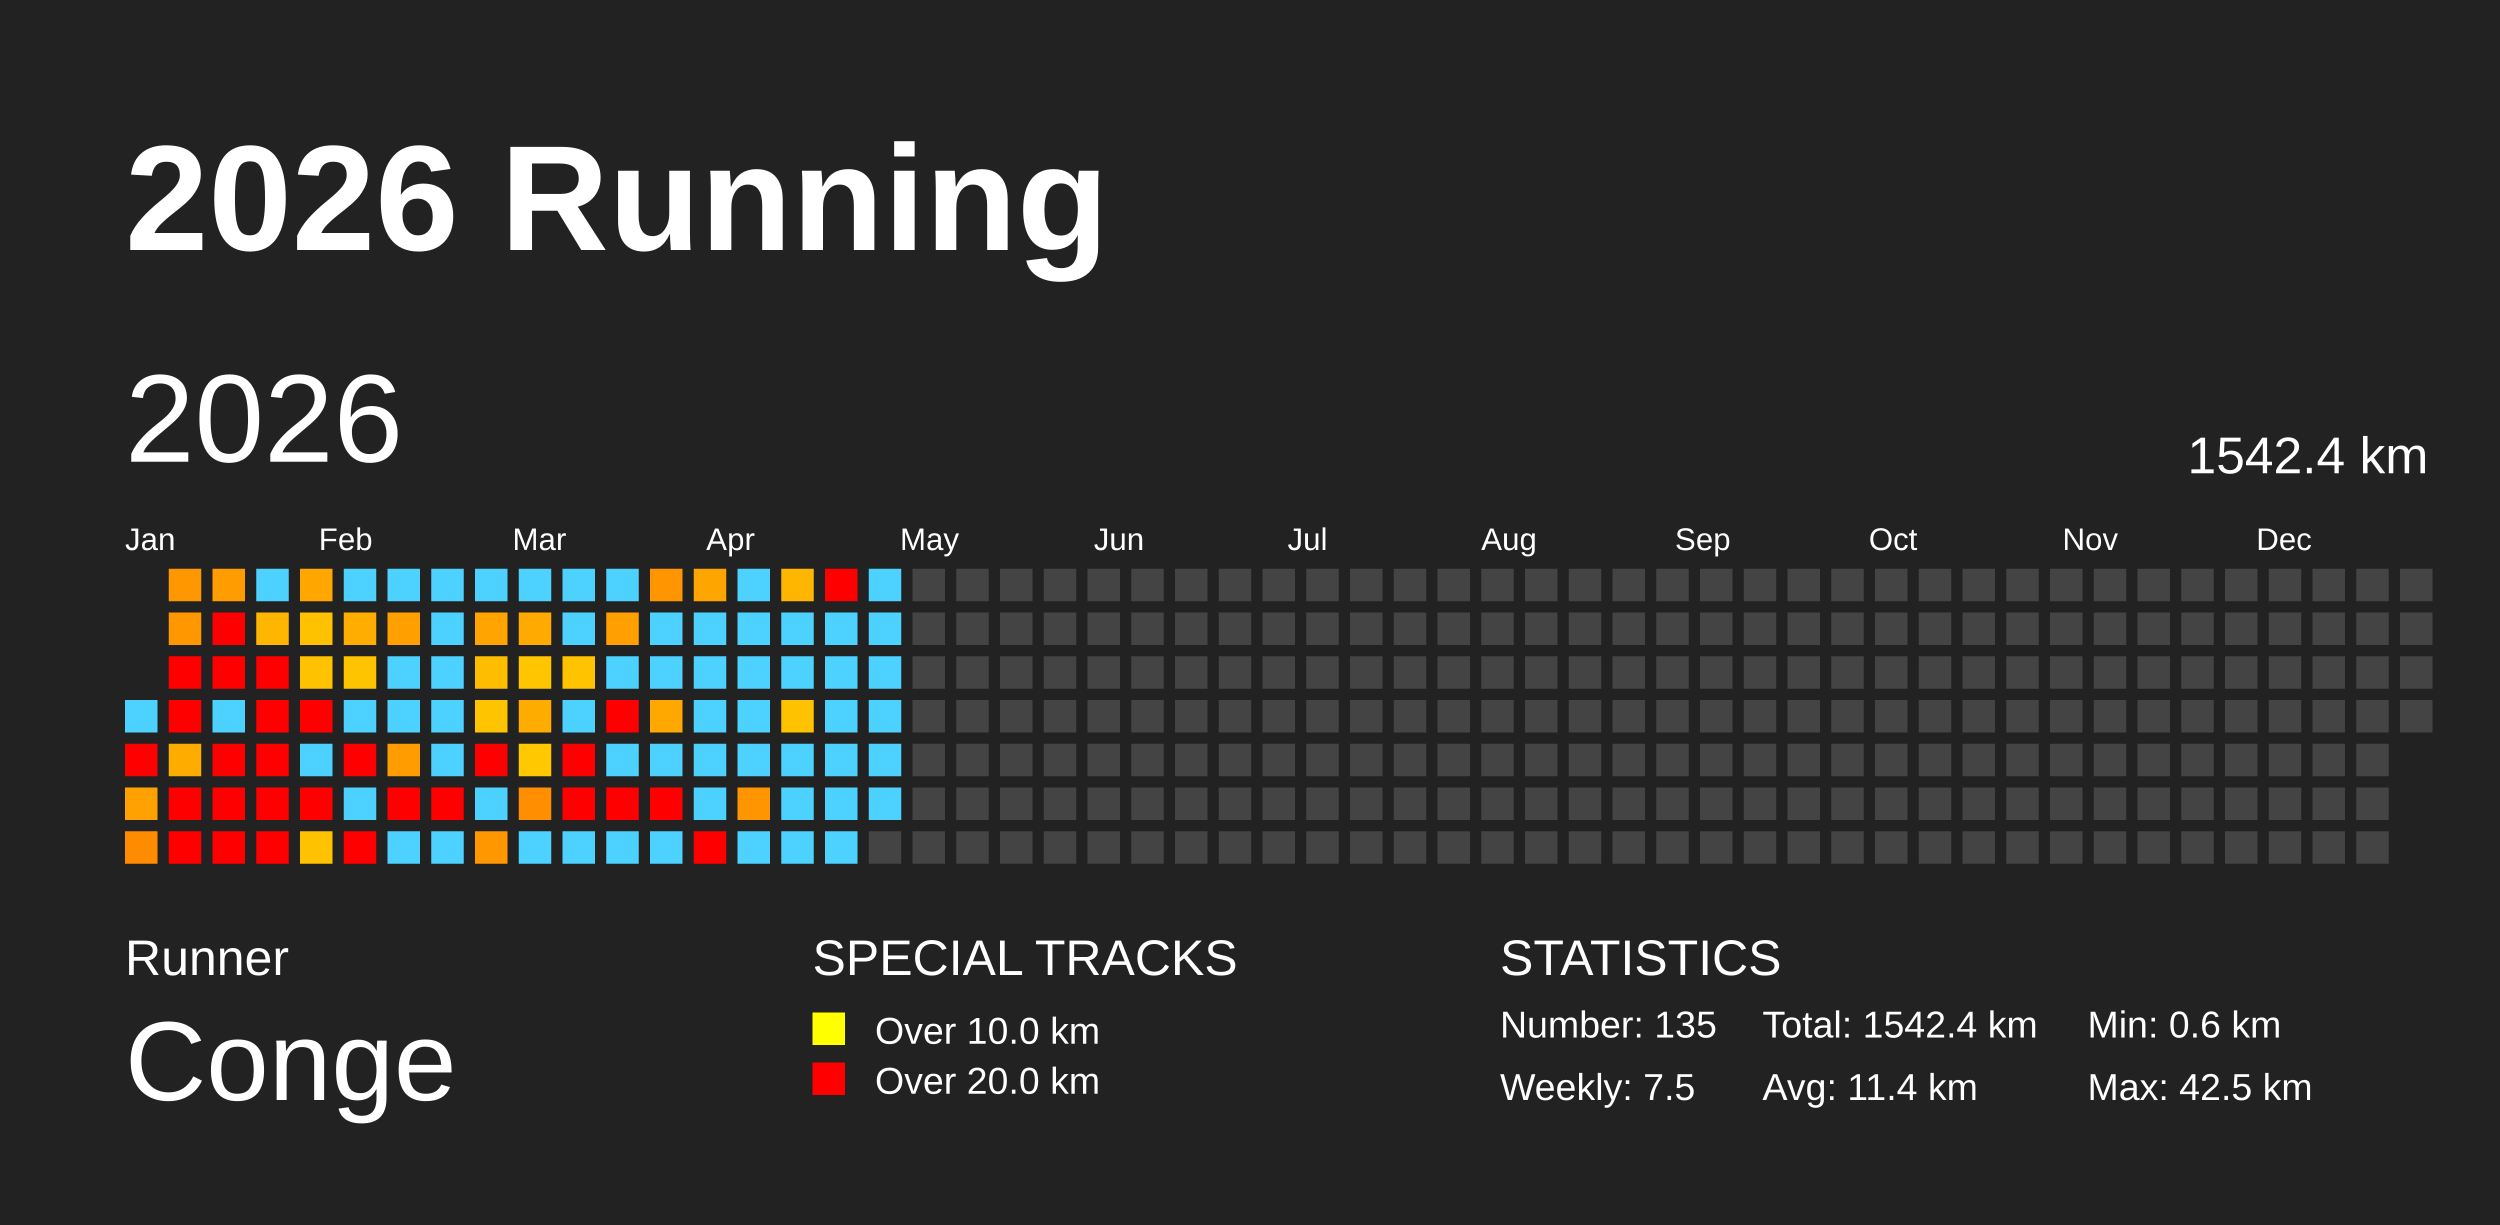
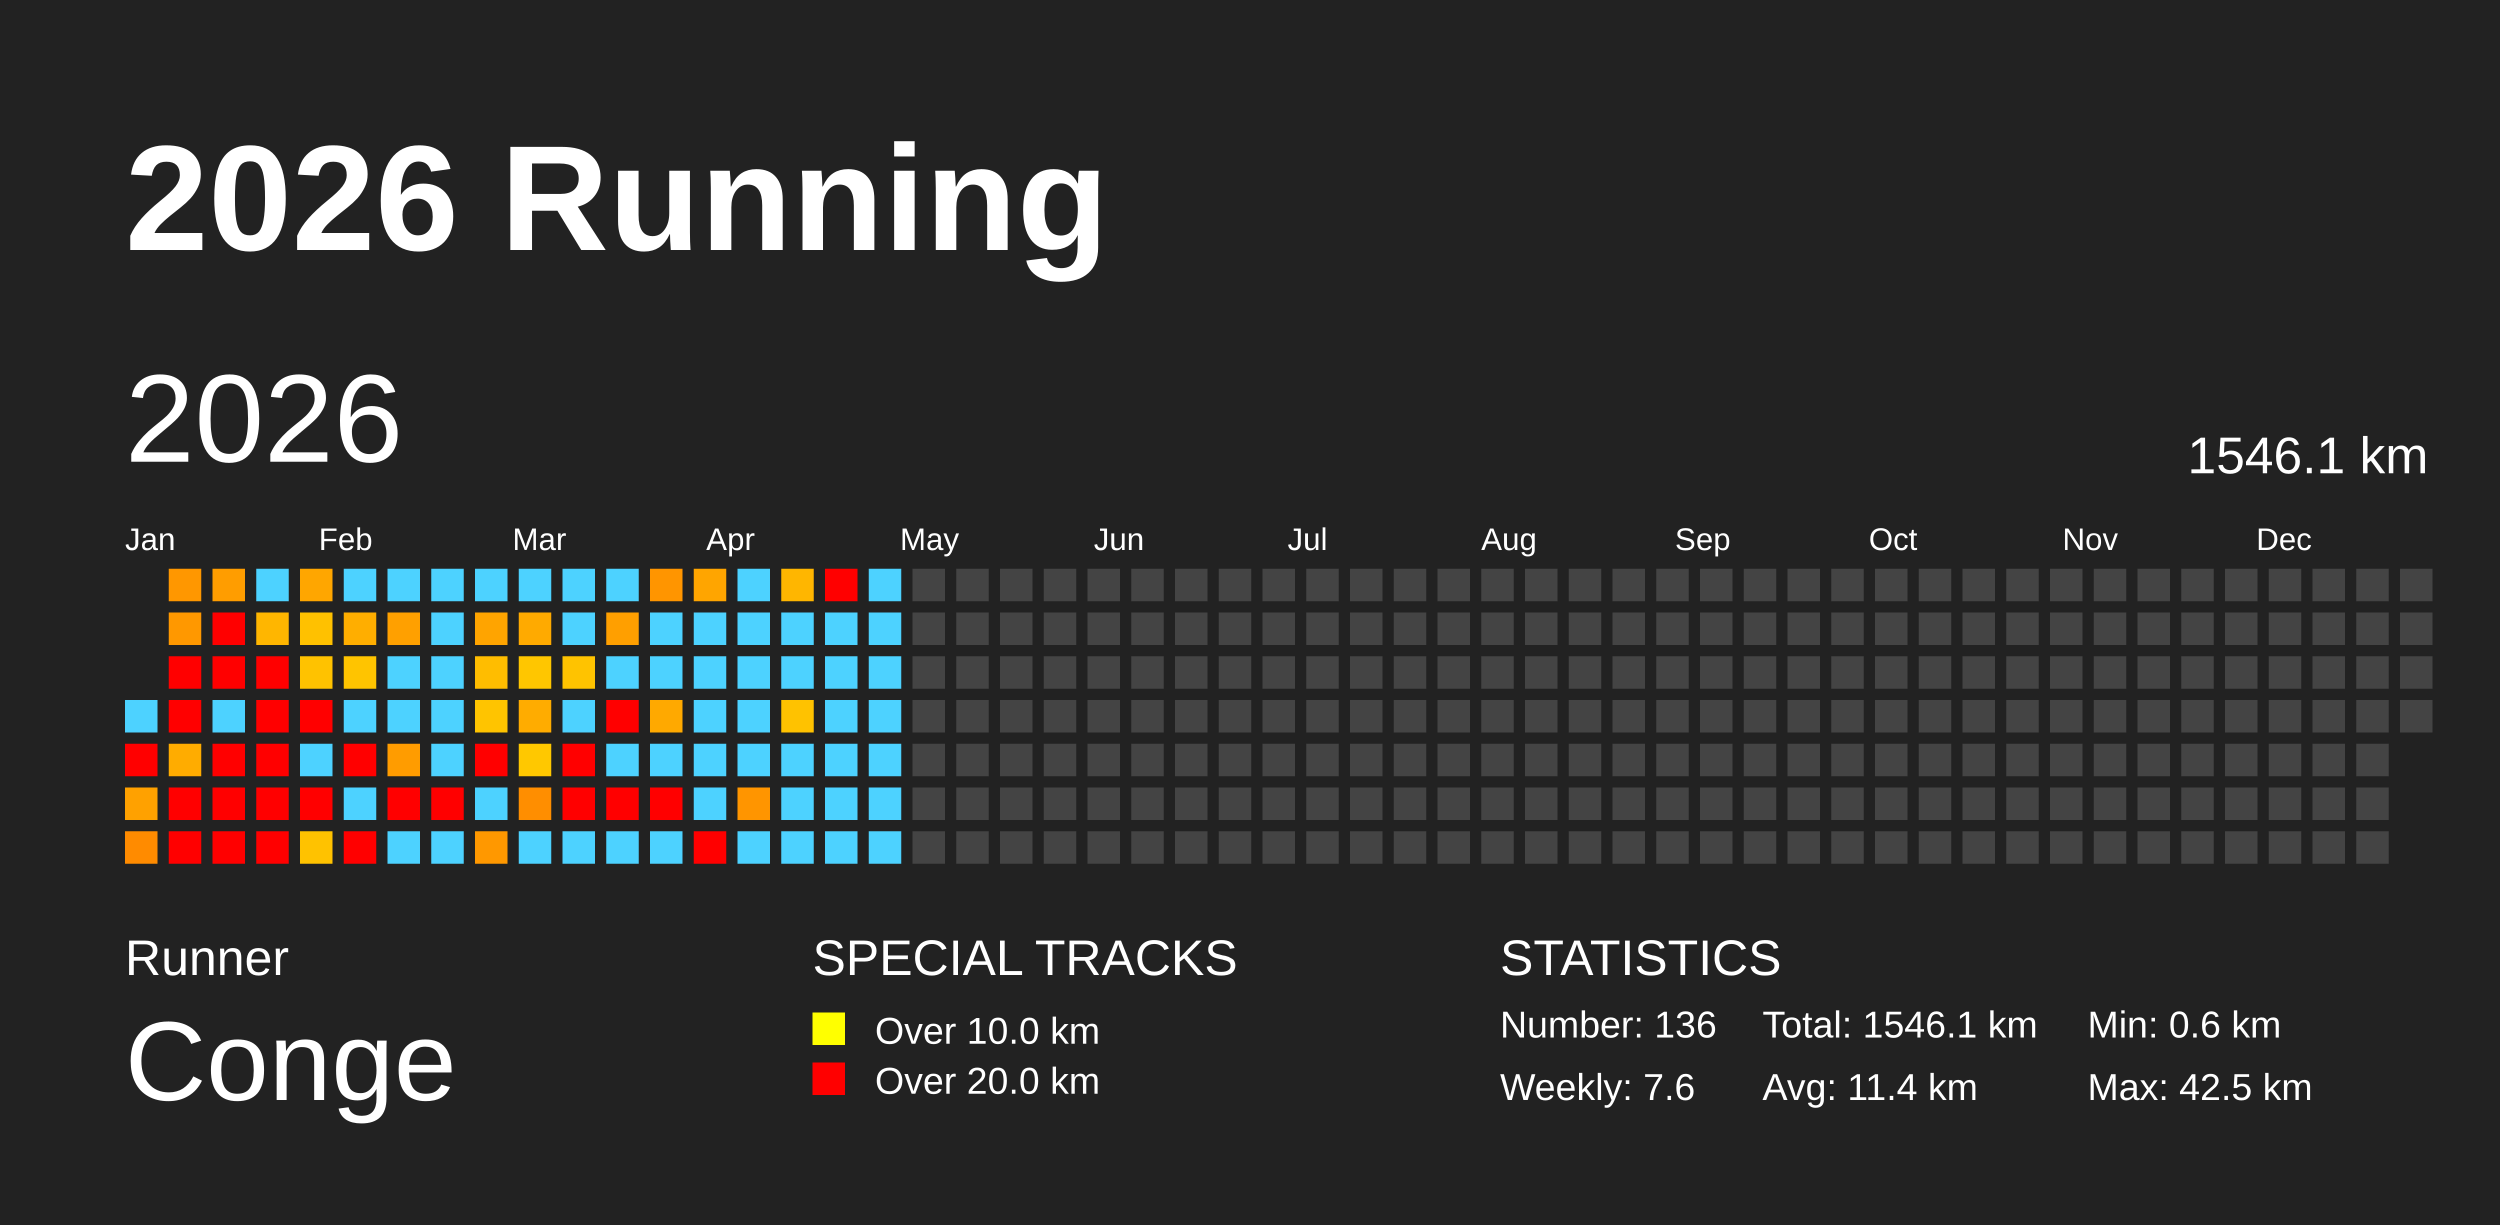
<svg xmlns="http://www.w3.org/2000/svg" baseProfile="full" height="98mm" version="1.1" viewBox="0,0,200,98" width="200mm">
  <defs />
  <rect fill="#222222" height="98" width="200" x="0" y="0" />
  <text fill="#FFFFFF" style="font-size:12px; font-family:Arial; font-weight:bold;" x="10" y="20">2026 Running</text>
  <text fill="#FFFFFF" style="font-size:4px; font-family:Arial" x="10" y="78">Runner</text>
  <text fill="#FFFFFF" style="font-size:9px; font-family:Arial" x="10" y="88">Conge</text>
  <text fill="#FFFFFF" style="font-size:4px; font-family:Arial" x="65" y="78">SPECIAL TRACKS</text>
  <rect fill="yellow" height="2.6" width="2.6" x="65" y="81" />
  <text fill="#FFFFFF" style="font-size:3px; font-family:Arial" x="70" y="83.5">Over 10.0 km</text>
  <rect fill="red" height="2.6" width="2.6" x="65" y="85" />
  <text fill="#FFFFFF" style="font-size:3px; font-family:Arial" x="70" y="87.5">Over 20.0 km</text>
  <text fill="#FFFFFF" style="font-size:4px; font-family:Arial" x="120" y="78">STATISTICS</text>
-   <text fill="#FFFFFF" style="font-size:3px; font-family:Arial" x="120" y="83">Number: 135</text>
-   <text fill="#FFFFFF" style="font-size:3px; font-family:Arial" x="120" y="88">Weekly: 7.5</text>
-   <text fill="#FFFFFF" style="font-size:3px; font-family:Arial" x="141" y="83">Total: 1542.4 km</text>
+   <text fill="#FFFFFF" style="font-size:3px; font-family:Arial" x="120" y="83">Number: 136</text>
+   <text fill="#FFFFFF" style="font-size:3px; font-family:Arial" x="120" y="88">Weekly: 7.6</text>
+   <text fill="#FFFFFF" style="font-size:3px; font-family:Arial" x="141" y="83">Total: 1546.1 km</text>
  <text fill="#FFFFFF" style="font-size:3px; font-family:Arial" x="141" y="88">Avg: 11.4 km</text>
  <text fill="#FFFFFF" style="font-size:3px; font-family:Arial" x="167" y="83">Min: 0.6 km</text>
  <text fill="#FFFFFF" style="font-size:3px; font-family:Arial" x="167" y="88">Max: 42.5 km</text>
  <text dominant-baseline="hanging" fill="#FFFFFF" style="font-size:10.0px; font-family:Arial;" x="10" y="30">2026</text>
-   <text dominant-baseline="hanging" fill="#FFFFFF" style="font-size:4.125px; font-family:Arial;" x="175" y="35">1542.4 km</text>
+   <text dominant-baseline="hanging" fill="#FFFFFF" style="font-size:4.125px; font-family:Arial;" x="175" y="35">1546.1 km</text>
  <text fill="#FFFFFF" style="font-size:2.5px; font-family:Arial" x="10.0" y="44">Jan</text>
  <text fill="#FFFFFF" style="font-size:2.5px; font-family:Arial" x="25.5" y="44">Feb</text>
  <text fill="#FFFFFF" style="font-size:2.5px; font-family:Arial" x="41.0" y="44">Mar</text>
  <text fill="#FFFFFF" style="font-size:2.5px; font-family:Arial" x="56.5" y="44">Apr</text>
  <text fill="#FFFFFF" style="font-size:2.5px; font-family:Arial" x="72.0" y="44">May</text>
  <text fill="#FFFFFF" style="font-size:2.5px; font-family:Arial" x="87.5" y="44">Jun</text>
  <text fill="#FFFFFF" style="font-size:2.5px; font-family:Arial" x="103.0" y="44">Jul</text>
  <text fill="#FFFFFF" style="font-size:2.5px; font-family:Arial" x="118.5" y="44">Aug</text>
  <text fill="#FFFFFF" style="font-size:2.5px; font-family:Arial" x="134.0" y="44">Sep</text>
  <text fill="#FFFFFF" style="font-size:2.5px; font-family:Arial" x="149.5" y="44">Oct</text>
  <text fill="#FFFFFF" style="font-size:2.5px; font-family:Arial" x="165.0" y="44">Nov</text>
  <text fill="#FFFFFF" style="font-size:2.5px; font-family:Arial" x="180.5" y="44">Dec</text>
  <rect fill="#4dd2ff" height="2.6" width="2.6" x="10.0" y="56.0" />
  <rect fill="red" height="2.6" width="2.6" x="10.0" y="59.5" />
  <rect fill="#ffa100" height="2.6" width="2.6" x="10.0" y="63.0" />
  <rect fill="#ff8b00" height="2.6" width="2.6" x="10.0" y="66.5" />
  <rect fill="#ff9700" height="2.6" width="2.6" x="13.5" y="45.5" />
  <rect fill="#ff9800" height="2.6" width="2.6" x="13.5" y="49.0" />
  <rect fill="red" height="2.6" width="2.6" x="13.5" y="52.5" />
  <rect fill="red" height="2.6" width="2.6" x="13.5" y="56.0" />
  <rect fill="#ffac00" height="2.6" width="2.6" x="13.5" y="59.5" />
  <rect fill="red" height="2.6" width="2.6" x="13.5" y="63.0" />
  <rect fill="red" height="2.6" width="2.6" x="13.5" y="66.5" />
  <rect fill="#ff9d00" height="2.6" width="2.6" x="17.0" y="45.5" />
  <rect fill="red" height="2.6" width="2.6" x="17.0" y="49.0" />
  <rect fill="red" height="2.6" width="2.6" x="17.0" y="52.5" />
  <rect fill="#4dd2ff" height="2.6" width="2.6" x="17.0" y="56.0" />
  <rect fill="red" height="2.6" width="2.6" x="17.0" y="59.5" />
  <rect fill="red" height="2.6" width="2.6" x="17.0" y="63.0" />
  <rect fill="red" height="2.6" width="2.6" x="17.0" y="66.5" />
  <rect fill="#4dd2ff" height="2.6" width="2.6" x="20.5" y="45.5" />
  <rect fill="#ffb600" height="2.6" width="2.6" x="20.5" y="49.0" />
  <rect fill="red" height="2.6" width="2.6" x="20.5" y="52.5" />
  <rect fill="red" height="2.6" width="2.6" x="20.5" y="56.0" />
  <rect fill="red" height="2.6" width="2.6" x="20.5" y="59.5" />
  <rect fill="red" height="2.6" width="2.6" x="20.5" y="63.0" />
  <rect fill="red" height="2.6" width="2.6" x="20.5" y="66.5" />
  <rect fill="#ffa600" height="2.6" width="2.6" x="24.0" y="45.5" />
  <rect fill="#ffc100" height="2.6" width="2.6" x="24.0" y="49.0" />
  <rect fill="#ffc200" height="2.6" width="2.6" x="24.0" y="52.5" />
  <rect fill="red" height="2.6" width="2.6" x="24.0" y="56.0" />
  <rect fill="#4dd2ff" height="2.6" width="2.6" x="24.0" y="59.5" />
  <rect fill="red" height="2.6" width="2.6" x="24.0" y="63.0" />
  <rect fill="#ffc200" height="2.6" width="2.6" x="24.0" y="66.5" />
  <rect fill="#4dd2ff" height="2.6" width="2.6" x="27.5" y="45.5" />
  <rect fill="#ffae00" height="2.6" width="2.6" x="27.5" y="49.0" />
  <rect fill="#ffc400" height="2.6" width="2.6" x="27.5" y="52.5" />
  <rect fill="#4dd2ff" height="2.6" width="2.6" x="27.5" y="56.0" />
  <rect fill="red" height="2.6" width="2.6" x="27.5" y="59.5" />
  <rect fill="#4dd2ff" height="2.6" width="2.6" x="27.5" y="63.0" />
  <rect fill="red" height="2.6" width="2.6" x="27.5" y="66.5" />
  <rect fill="#4dd2ff" height="2.6" width="2.6" x="31.0" y="45.5" />
  <rect fill="#ffa000" height="2.6" width="2.6" x="31.0" y="49.0" />
  <rect fill="#4dd2ff" height="2.6" width="2.6" x="31.0" y="52.5" />
  <rect fill="#4dd2ff" height="2.6" width="2.6" x="31.0" y="56.0" />
  <rect fill="#ff9c00" height="2.6" width="2.6" x="31.0" y="59.5" />
  <rect fill="red" height="2.6" width="2.6" x="31.0" y="63.0" />
  <rect fill="#4dd2ff" height="2.6" width="2.6" x="31.0" y="66.5" />
  <rect fill="#4dd2ff" height="2.6" width="2.6" x="34.5" y="45.5" />
  <rect fill="#4dd2ff" height="2.6" width="2.6" x="34.5" y="49.0" />
  <rect fill="#4dd2ff" height="2.6" width="2.6" x="34.5" y="52.5" />
  <rect fill="#4dd2ff" height="2.6" width="2.6" x="34.5" y="56.0" />
  <rect fill="#4dd2ff" height="2.6" width="2.6" x="34.5" y="59.5" />
  <rect fill="red" height="2.6" width="2.6" x="34.5" y="63.0" />
  <rect fill="#4dd2ff" height="2.6" width="2.6" x="34.5" y="66.5" />
  <rect fill="#4dd2ff" height="2.6" width="2.6" x="38.0" y="45.5" />
  <rect fill="#ffa400" height="2.6" width="2.6" x="38.0" y="49.0" />
  <rect fill="#ffbd00" height="2.6" width="2.6" x="38.0" y="52.5" />
  <rect fill="#ffc400" height="2.6" width="2.6" x="38.0" y="56.0" />
  <rect fill="red" height="2.6" width="2.6" x="38.0" y="59.5" />
  <rect fill="#4dd2ff" height="2.6" width="2.6" x="38.0" y="63.0" />
  <rect fill="#ff9800" height="2.6" width="2.6" x="38.0" y="66.5" />
  <rect fill="#4dd2ff" height="2.6" width="2.6" x="41.5" y="45.5" />
  <rect fill="#ffaa00" height="2.6" width="2.6" x="41.5" y="49.0" />
  <rect fill="#ffc600" height="2.6" width="2.6" x="41.5" y="52.5" />
  <rect fill="#ffac00" height="2.6" width="2.6" x="41.5" y="56.0" />
  <rect fill="#ffc800" height="2.6" width="2.6" x="41.5" y="59.5" />
  <rect fill="#ff8e00" height="2.6" width="2.6" x="41.5" y="63.0" />
  <rect fill="#4dd2ff" height="2.6" width="2.6" x="41.5" y="66.5" />
  <rect fill="#4dd2ff" height="2.6" width="2.6" x="45.0" y="45.5" />
  <rect fill="#4dd2ff" height="2.6" width="2.6" x="45.0" y="49.0" />
  <rect fill="#ffc300" height="2.6" width="2.6" x="45.0" y="52.5" />
  <rect fill="#4dd2ff" height="2.6" width="2.6" x="45.0" y="56.0" />
  <rect fill="red" height="2.6" width="2.6" x="45.0" y="59.5" />
  <rect fill="red" height="2.6" width="2.6" x="45.0" y="63.0" />
  <rect fill="#4dd2ff" height="2.6" width="2.6" x="45.0" y="66.5" />
  <rect fill="#4dd2ff" height="2.6" width="2.6" x="48.5" y="45.5" />
  <rect fill="#ff9f00" height="2.6" width="2.6" x="48.5" y="49.0" />
  <rect fill="#4dd2ff" height="2.6" width="2.6" x="48.5" y="52.5" />
  <rect fill="red" height="2.6" width="2.6" x="48.5" y="56.0" />
  <rect fill="#4dd2ff" height="2.6" width="2.6" x="48.5" y="59.5" />
  <rect fill="red" height="2.6" width="2.6" x="48.5" y="63.0" />
  <rect fill="#4dd2ff" height="2.6" width="2.6" x="48.5" y="66.5" />
  <rect fill="#ff9500" height="2.6" width="2.6" x="52.0" y="45.5" />
  <rect fill="#4dd2ff" height="2.6" width="2.6" x="52.0" y="49.0" />
  <rect fill="#4dd2ff" height="2.6" width="2.6" x="52.0" y="52.5" />
  <rect fill="#ffa900" height="2.6" width="2.6" x="52.0" y="56.0" />
  <rect fill="#4dd2ff" height="2.6" width="2.6" x="52.0" y="59.5" />
  <rect fill="red" height="2.6" width="2.6" x="52.0" y="63.0" />
  <rect fill="#4dd2ff" height="2.6" width="2.6" x="52.0" y="66.5" />
  <rect fill="#ffa500" height="2.6" width="2.6" x="55.5" y="45.5" />
  <rect fill="#4dd2ff" height="2.6" width="2.6" x="55.5" y="49.0" />
  <rect fill="#4dd2ff" height="2.6" width="2.6" x="55.5" y="52.5" />
  <rect fill="#4dd2ff" height="2.6" width="2.6" x="55.5" y="56.0" />
  <rect fill="#4dd2ff" height="2.6" width="2.6" x="55.5" y="59.5" />
  <rect fill="#4dd2ff" height="2.6" width="2.6" x="55.5" y="63.0" />
  <rect fill="red" height="2.6" width="2.6" x="55.5" y="66.5" />
  <rect fill="#4dd2ff" height="2.6" width="2.6" x="59.0" y="45.5" />
  <rect fill="#4dd2ff" height="2.6" width="2.6" x="59.0" y="49.0" />
  <rect fill="#4dd2ff" height="2.6" width="2.6" x="59.0" y="52.5" />
  <rect fill="#4dd2ff" height="2.6" width="2.6" x="59.0" y="56.0" />
  <rect fill="#4dd2ff" height="2.6" width="2.6" x="59.0" y="59.5" />
  <rect fill="#ff9500" height="2.6" width="2.6" x="59.0" y="63.0" />
  <rect fill="#4dd2ff" height="2.6" width="2.6" x="59.0" y="66.5" />
  <rect fill="#ffb600" height="2.6" width="2.6" x="62.5" y="45.5" />
  <rect fill="#4dd2ff" height="2.6" width="2.6" x="62.5" y="49.0" />
  <rect fill="#4dd2ff" height="2.6" width="2.6" x="62.5" y="52.5" />
  <rect fill="#ffc200" height="2.6" width="2.6" x="62.5" y="56.0" />
  <rect fill="#4dd2ff" height="2.6" width="2.6" x="62.5" y="59.5" />
  <rect fill="#4dd2ff" height="2.6" width="2.6" x="62.5" y="63.0" />
  <rect fill="#4dd2ff" height="2.6" width="2.6" x="62.5" y="66.5" />
  <rect fill="red" height="2.6" width="2.6" x="66.0" y="45.5" />
  <rect fill="#4dd2ff" height="2.6" width="2.6" x="66.0" y="49.0" />
  <rect fill="#4dd2ff" height="2.6" width="2.6" x="66.0" y="52.5" />
  <rect fill="#4dd2ff" height="2.6" width="2.6" x="66.0" y="56.0" />
  <rect fill="#4dd2ff" height="2.6" width="2.6" x="66.0" y="59.5" />
  <rect fill="#4dd2ff" height="2.6" width="2.6" x="66.0" y="63.0" />
  <rect fill="#4dd2ff" height="2.6" width="2.6" x="66.0" y="66.5" />
  <rect fill="#4dd2ff" height="2.6" width="2.6" x="69.5" y="45.5" />
  <rect fill="#4dd2ff" height="2.6" width="2.6" x="69.5" y="49.0" />
  <rect fill="#4dd2ff" height="2.6" width="2.6" x="69.5" y="52.5" />
  <rect fill="#4dd2ff" height="2.6" width="2.6" x="69.5" y="56.0" />
  <rect fill="#4dd2ff" height="2.6" width="2.6" x="69.5" y="59.5" />
  <rect fill="#4dd2ff" height="2.6" width="2.6" x="69.5" y="63.0" />
-   <rect fill="#444444" height="2.6" width="2.6" x="69.5" y="66.5" />
+   <rect fill="#4dd2ff" height="2.6" width="2.6" x="69.5" y="66.5" />
  <rect fill="#444444" height="2.6" width="2.6" x="73.0" y="45.5" />
  <rect fill="#444444" height="2.6" width="2.6" x="73.0" y="49.0" />
  <rect fill="#444444" height="2.6" width="2.6" x="73.0" y="52.5" />
  <rect fill="#444444" height="2.6" width="2.6" x="73.0" y="56.0" />
  <rect fill="#444444" height="2.6" width="2.6" x="73.0" y="59.5" />
  <rect fill="#444444" height="2.6" width="2.6" x="73.0" y="63.0" />
  <rect fill="#444444" height="2.6" width="2.6" x="73.0" y="66.5" />
  <rect fill="#444444" height="2.6" width="2.6" x="76.5" y="45.5" />
  <rect fill="#444444" height="2.6" width="2.6" x="76.5" y="49.0" />
  <rect fill="#444444" height="2.6" width="2.6" x="76.5" y="52.5" />
  <rect fill="#444444" height="2.6" width="2.6" x="76.5" y="56.0" />
  <rect fill="#444444" height="2.6" width="2.6" x="76.5" y="59.5" />
  <rect fill="#444444" height="2.6" width="2.6" x="76.5" y="63.0" />
  <rect fill="#444444" height="2.6" width="2.6" x="76.5" y="66.5" />
  <rect fill="#444444" height="2.6" width="2.6" x="80.0" y="45.5" />
  <rect fill="#444444" height="2.6" width="2.6" x="80.0" y="49.0" />
  <rect fill="#444444" height="2.6" width="2.6" x="80.0" y="52.5" />
  <rect fill="#444444" height="2.6" width="2.6" x="80.0" y="56.0" />
  <rect fill="#444444" height="2.6" width="2.6" x="80.0" y="59.5" />
  <rect fill="#444444" height="2.6" width="2.6" x="80.0" y="63.0" />
  <rect fill="#444444" height="2.6" width="2.6" x="80.0" y="66.5" />
  <rect fill="#444444" height="2.6" width="2.6" x="83.5" y="45.5" />
  <rect fill="#444444" height="2.6" width="2.6" x="83.5" y="49.0" />
  <rect fill="#444444" height="2.6" width="2.6" x="83.5" y="52.5" />
  <rect fill="#444444" height="2.6" width="2.6" x="83.5" y="56.0" />
  <rect fill="#444444" height="2.6" width="2.6" x="83.5" y="59.5" />
  <rect fill="#444444" height="2.6" width="2.6" x="83.5" y="63.0" />
  <rect fill="#444444" height="2.6" width="2.6" x="83.5" y="66.5" />
  <rect fill="#444444" height="2.6" width="2.6" x="87.0" y="45.5" />
  <rect fill="#444444" height="2.6" width="2.6" x="87.0" y="49.0" />
  <rect fill="#444444" height="2.6" width="2.6" x="87.0" y="52.5" />
  <rect fill="#444444" height="2.6" width="2.6" x="87.0" y="56.0" />
  <rect fill="#444444" height="2.6" width="2.6" x="87.0" y="59.5" />
  <rect fill="#444444" height="2.6" width="2.6" x="87.0" y="63.0" />
  <rect fill="#444444" height="2.6" width="2.6" x="87.0" y="66.5" />
  <rect fill="#444444" height="2.6" width="2.6" x="90.5" y="45.5" />
  <rect fill="#444444" height="2.6" width="2.6" x="90.5" y="49.0" />
  <rect fill="#444444" height="2.6" width="2.6" x="90.5" y="52.5" />
  <rect fill="#444444" height="2.6" width="2.6" x="90.5" y="56.0" />
  <rect fill="#444444" height="2.6" width="2.6" x="90.5" y="59.5" />
  <rect fill="#444444" height="2.6" width="2.6" x="90.5" y="63.0" />
  <rect fill="#444444" height="2.6" width="2.6" x="90.5" y="66.5" />
  <rect fill="#444444" height="2.6" width="2.6" x="94.0" y="45.5" />
  <rect fill="#444444" height="2.6" width="2.6" x="94.0" y="49.0" />
  <rect fill="#444444" height="2.6" width="2.6" x="94.0" y="52.5" />
  <rect fill="#444444" height="2.6" width="2.6" x="94.0" y="56.0" />
  <rect fill="#444444" height="2.6" width="2.6" x="94.0" y="59.5" />
  <rect fill="#444444" height="2.6" width="2.6" x="94.0" y="63.0" />
  <rect fill="#444444" height="2.6" width="2.6" x="94.0" y="66.5" />
  <rect fill="#444444" height="2.6" width="2.6" x="97.5" y="45.5" />
  <rect fill="#444444" height="2.6" width="2.6" x="97.5" y="49.0" />
  <rect fill="#444444" height="2.6" width="2.6" x="97.5" y="52.5" />
  <rect fill="#444444" height="2.6" width="2.6" x="97.5" y="56.0" />
  <rect fill="#444444" height="2.6" width="2.6" x="97.5" y="59.5" />
  <rect fill="#444444" height="2.6" width="2.6" x="97.5" y="63.0" />
  <rect fill="#444444" height="2.6" width="2.6" x="97.5" y="66.5" />
  <rect fill="#444444" height="2.6" width="2.6" x="101.0" y="45.5" />
  <rect fill="#444444" height="2.6" width="2.6" x="101.0" y="49.0" />
  <rect fill="#444444" height="2.6" width="2.6" x="101.0" y="52.5" />
  <rect fill="#444444" height="2.6" width="2.6" x="101.0" y="56.0" />
  <rect fill="#444444" height="2.6" width="2.6" x="101.0" y="59.5" />
  <rect fill="#444444" height="2.6" width="2.6" x="101.0" y="63.0" />
  <rect fill="#444444" height="2.6" width="2.6" x="101.0" y="66.5" />
  <rect fill="#444444" height="2.6" width="2.6" x="104.5" y="45.5" />
  <rect fill="#444444" height="2.6" width="2.6" x="104.5" y="49.0" />
  <rect fill="#444444" height="2.6" width="2.6" x="104.5" y="52.5" />
  <rect fill="#444444" height="2.6" width="2.6" x="104.5" y="56.0" />
  <rect fill="#444444" height="2.6" width="2.6" x="104.5" y="59.5" />
  <rect fill="#444444" height="2.6" width="2.6" x="104.5" y="63.0" />
  <rect fill="#444444" height="2.6" width="2.6" x="104.5" y="66.5" />
  <rect fill="#444444" height="2.6" width="2.6" x="108.0" y="45.5" />
  <rect fill="#444444" height="2.6" width="2.6" x="108.0" y="49.0" />
  <rect fill="#444444" height="2.6" width="2.6" x="108.0" y="52.5" />
  <rect fill="#444444" height="2.6" width="2.6" x="108.0" y="56.0" />
  <rect fill="#444444" height="2.6" width="2.6" x="108.0" y="59.5" />
  <rect fill="#444444" height="2.6" width="2.6" x="108.0" y="63.0" />
  <rect fill="#444444" height="2.6" width="2.6" x="108.0" y="66.5" />
  <rect fill="#444444" height="2.6" width="2.6" x="111.5" y="45.5" />
  <rect fill="#444444" height="2.6" width="2.6" x="111.5" y="49.0" />
  <rect fill="#444444" height="2.6" width="2.6" x="111.5" y="52.5" />
  <rect fill="#444444" height="2.6" width="2.6" x="111.5" y="56.0" />
  <rect fill="#444444" height="2.6" width="2.6" x="111.5" y="59.5" />
  <rect fill="#444444" height="2.6" width="2.6" x="111.5" y="63.0" />
  <rect fill="#444444" height="2.6" width="2.6" x="111.5" y="66.5" />
  <rect fill="#444444" height="2.6" width="2.6" x="115.0" y="45.5" />
  <rect fill="#444444" height="2.6" width="2.6" x="115.0" y="49.0" />
  <rect fill="#444444" height="2.6" width="2.6" x="115.0" y="52.5" />
  <rect fill="#444444" height="2.6" width="2.6" x="115.0" y="56.0" />
  <rect fill="#444444" height="2.6" width="2.6" x="115.0" y="59.5" />
  <rect fill="#444444" height="2.6" width="2.6" x="115.0" y="63.0" />
  <rect fill="#444444" height="2.6" width="2.6" x="115.0" y="66.5" />
  <rect fill="#444444" height="2.6" width="2.6" x="118.5" y="45.5" />
  <rect fill="#444444" height="2.6" width="2.6" x="118.5" y="49.0" />
  <rect fill="#444444" height="2.6" width="2.6" x="118.5" y="52.5" />
  <rect fill="#444444" height="2.6" width="2.6" x="118.5" y="56.0" />
  <rect fill="#444444" height="2.6" width="2.6" x="118.5" y="59.5" />
  <rect fill="#444444" height="2.6" width="2.6" x="118.5" y="63.0" />
  <rect fill="#444444" height="2.6" width="2.6" x="118.5" y="66.5" />
  <rect fill="#444444" height="2.6" width="2.6" x="122.0" y="45.5" />
  <rect fill="#444444" height="2.6" width="2.6" x="122.0" y="49.0" />
  <rect fill="#444444" height="2.6" width="2.6" x="122.0" y="52.5" />
  <rect fill="#444444" height="2.6" width="2.6" x="122.0" y="56.0" />
  <rect fill="#444444" height="2.6" width="2.6" x="122.0" y="59.5" />
  <rect fill="#444444" height="2.6" width="2.6" x="122.0" y="63.0" />
  <rect fill="#444444" height="2.6" width="2.6" x="122.0" y="66.5" />
  <rect fill="#444444" height="2.6" width="2.6" x="125.5" y="45.5" />
  <rect fill="#444444" height="2.6" width="2.6" x="125.5" y="49.0" />
  <rect fill="#444444" height="2.6" width="2.6" x="125.5" y="52.5" />
  <rect fill="#444444" height="2.6" width="2.6" x="125.5" y="56.0" />
  <rect fill="#444444" height="2.6" width="2.6" x="125.5" y="59.5" />
  <rect fill="#444444" height="2.6" width="2.6" x="125.5" y="63.0" />
  <rect fill="#444444" height="2.6" width="2.6" x="125.5" y="66.5" />
  <rect fill="#444444" height="2.6" width="2.6" x="129.0" y="45.5" />
  <rect fill="#444444" height="2.6" width="2.6" x="129.0" y="49.0" />
  <rect fill="#444444" height="2.6" width="2.6" x="129.0" y="52.5" />
  <rect fill="#444444" height="2.6" width="2.6" x="129.0" y="56.0" />
  <rect fill="#444444" height="2.6" width="2.6" x="129.0" y="59.5" />
  <rect fill="#444444" height="2.6" width="2.6" x="129.0" y="63.0" />
  <rect fill="#444444" height="2.6" width="2.6" x="129.0" y="66.5" />
  <rect fill="#444444" height="2.6" width="2.6" x="132.5" y="45.5" />
  <rect fill="#444444" height="2.6" width="2.6" x="132.5" y="49.0" />
  <rect fill="#444444" height="2.6" width="2.6" x="132.5" y="52.5" />
  <rect fill="#444444" height="2.6" width="2.6" x="132.5" y="56.0" />
  <rect fill="#444444" height="2.6" width="2.6" x="132.5" y="59.5" />
  <rect fill="#444444" height="2.6" width="2.6" x="132.5" y="63.0" />
  <rect fill="#444444" height="2.6" width="2.6" x="132.5" y="66.5" />
  <rect fill="#444444" height="2.6" width="2.6" x="136.0" y="45.5" />
  <rect fill="#444444" height="2.6" width="2.6" x="136.0" y="49.0" />
  <rect fill="#444444" height="2.6" width="2.6" x="136.0" y="52.5" />
  <rect fill="#444444" height="2.6" width="2.6" x="136.0" y="56.0" />
  <rect fill="#444444" height="2.6" width="2.6" x="136.0" y="59.5" />
  <rect fill="#444444" height="2.6" width="2.6" x="136.0" y="63.0" />
  <rect fill="#444444" height="2.6" width="2.6" x="136.0" y="66.5" />
  <rect fill="#444444" height="2.6" width="2.6" x="139.5" y="45.5" />
  <rect fill="#444444" height="2.6" width="2.6" x="139.5" y="49.0" />
  <rect fill="#444444" height="2.6" width="2.6" x="139.5" y="52.5" />
  <rect fill="#444444" height="2.6" width="2.6" x="139.5" y="56.0" />
  <rect fill="#444444" height="2.6" width="2.6" x="139.5" y="59.5" />
  <rect fill="#444444" height="2.6" width="2.6" x="139.5" y="63.0" />
  <rect fill="#444444" height="2.6" width="2.6" x="139.5" y="66.5" />
  <rect fill="#444444" height="2.6" width="2.6" x="143.0" y="45.5" />
  <rect fill="#444444" height="2.6" width="2.6" x="143.0" y="49.0" />
  <rect fill="#444444" height="2.6" width="2.6" x="143.0" y="52.5" />
  <rect fill="#444444" height="2.6" width="2.6" x="143.0" y="56.0" />
  <rect fill="#444444" height="2.6" width="2.6" x="143.0" y="59.5" />
  <rect fill="#444444" height="2.6" width="2.6" x="143.0" y="63.0" />
  <rect fill="#444444" height="2.6" width="2.6" x="143.0" y="66.5" />
  <rect fill="#444444" height="2.6" width="2.6" x="146.5" y="45.5" />
  <rect fill="#444444" height="2.6" width="2.6" x="146.5" y="49.0" />
  <rect fill="#444444" height="2.6" width="2.6" x="146.5" y="52.5" />
  <rect fill="#444444" height="2.6" width="2.6" x="146.5" y="56.0" />
  <rect fill="#444444" height="2.6" width="2.6" x="146.5" y="59.5" />
  <rect fill="#444444" height="2.6" width="2.6" x="146.5" y="63.0" />
  <rect fill="#444444" height="2.6" width="2.6" x="146.5" y="66.5" />
  <rect fill="#444444" height="2.6" width="2.6" x="150.0" y="45.5" />
  <rect fill="#444444" height="2.6" width="2.6" x="150.0" y="49.0" />
  <rect fill="#444444" height="2.6" width="2.6" x="150.0" y="52.5" />
  <rect fill="#444444" height="2.6" width="2.6" x="150.0" y="56.0" />
  <rect fill="#444444" height="2.6" width="2.6" x="150.0" y="59.5" />
  <rect fill="#444444" height="2.6" width="2.6" x="150.0" y="63.0" />
  <rect fill="#444444" height="2.6" width="2.6" x="150.0" y="66.5" />
  <rect fill="#444444" height="2.6" width="2.6" x="153.5" y="45.5" />
  <rect fill="#444444" height="2.6" width="2.6" x="153.5" y="49.0" />
  <rect fill="#444444" height="2.6" width="2.6" x="153.5" y="52.5" />
  <rect fill="#444444" height="2.6" width="2.6" x="153.5" y="56.0" />
  <rect fill="#444444" height="2.6" width="2.6" x="153.5" y="59.5" />
  <rect fill="#444444" height="2.6" width="2.6" x="153.5" y="63.0" />
  <rect fill="#444444" height="2.6" width="2.6" x="153.5" y="66.5" />
  <rect fill="#444444" height="2.6" width="2.6" x="157.0" y="45.5" />
  <rect fill="#444444" height="2.6" width="2.6" x="157.0" y="49.0" />
  <rect fill="#444444" height="2.6" width="2.6" x="157.0" y="52.5" />
  <rect fill="#444444" height="2.6" width="2.6" x="157.0" y="56.0" />
  <rect fill="#444444" height="2.6" width="2.6" x="157.0" y="59.5" />
  <rect fill="#444444" height="2.6" width="2.6" x="157.0" y="63.0" />
  <rect fill="#444444" height="2.6" width="2.6" x="157.0" y="66.5" />
  <rect fill="#444444" height="2.6" width="2.6" x="160.5" y="45.5" />
  <rect fill="#444444" height="2.6" width="2.6" x="160.5" y="49.0" />
  <rect fill="#444444" height="2.6" width="2.6" x="160.5" y="52.5" />
  <rect fill="#444444" height="2.6" width="2.6" x="160.5" y="56.0" />
  <rect fill="#444444" height="2.6" width="2.6" x="160.5" y="59.5" />
  <rect fill="#444444" height="2.6" width="2.6" x="160.5" y="63.0" />
  <rect fill="#444444" height="2.6" width="2.6" x="160.5" y="66.5" />
  <rect fill="#444444" height="2.6" width="2.6" x="164.0" y="45.5" />
  <rect fill="#444444" height="2.6" width="2.6" x="164.0" y="49.0" />
  <rect fill="#444444" height="2.6" width="2.6" x="164.0" y="52.5" />
  <rect fill="#444444" height="2.6" width="2.6" x="164.0" y="56.0" />
  <rect fill="#444444" height="2.6" width="2.6" x="164.0" y="59.5" />
  <rect fill="#444444" height="2.6" width="2.6" x="164.0" y="63.0" />
  <rect fill="#444444" height="2.6" width="2.6" x="164.0" y="66.5" />
  <rect fill="#444444" height="2.6" width="2.6" x="167.5" y="45.5" />
  <rect fill="#444444" height="2.6" width="2.6" x="167.5" y="49.0" />
  <rect fill="#444444" height="2.6" width="2.6" x="167.5" y="52.5" />
  <rect fill="#444444" height="2.6" width="2.6" x="167.5" y="56.0" />
  <rect fill="#444444" height="2.6" width="2.6" x="167.5" y="59.5" />
  <rect fill="#444444" height="2.6" width="2.6" x="167.5" y="63.0" />
  <rect fill="#444444" height="2.6" width="2.6" x="167.5" y="66.5" />
  <rect fill="#444444" height="2.6" width="2.6" x="171.0" y="45.5" />
  <rect fill="#444444" height="2.6" width="2.6" x="171.0" y="49.0" />
  <rect fill="#444444" height="2.6" width="2.6" x="171.0" y="52.5" />
  <rect fill="#444444" height="2.6" width="2.6" x="171.0" y="56.0" />
  <rect fill="#444444" height="2.6" width="2.6" x="171.0" y="59.5" />
  <rect fill="#444444" height="2.6" width="2.6" x="171.0" y="63.0" />
  <rect fill="#444444" height="2.6" width="2.6" x="171.0" y="66.5" />
  <rect fill="#444444" height="2.6" width="2.6" x="174.5" y="45.5" />
  <rect fill="#444444" height="2.6" width="2.6" x="174.5" y="49.0" />
  <rect fill="#444444" height="2.6" width="2.6" x="174.5" y="52.5" />
  <rect fill="#444444" height="2.6" width="2.6" x="174.5" y="56.0" />
  <rect fill="#444444" height="2.6" width="2.6" x="174.5" y="59.5" />
  <rect fill="#444444" height="2.6" width="2.6" x="174.5" y="63.0" />
  <rect fill="#444444" height="2.6" width="2.6" x="174.5" y="66.5" />
  <rect fill="#444444" height="2.6" width="2.6" x="178.0" y="45.5" />
  <rect fill="#444444" height="2.6" width="2.6" x="178.0" y="49.0" />
  <rect fill="#444444" height="2.6" width="2.6" x="178.0" y="52.5" />
  <rect fill="#444444" height="2.6" width="2.6" x="178.0" y="56.0" />
  <rect fill="#444444" height="2.6" width="2.6" x="178.0" y="59.5" />
  <rect fill="#444444" height="2.6" width="2.6" x="178.0" y="63.0" />
  <rect fill="#444444" height="2.6" width="2.6" x="178.0" y="66.5" />
  <rect fill="#444444" height="2.6" width="2.6" x="181.5" y="45.5" />
  <rect fill="#444444" height="2.6" width="2.6" x="181.5" y="49.0" />
  <rect fill="#444444" height="2.6" width="2.6" x="181.5" y="52.5" />
  <rect fill="#444444" height="2.6" width="2.6" x="181.5" y="56.0" />
  <rect fill="#444444" height="2.6" width="2.6" x="181.5" y="59.5" />
  <rect fill="#444444" height="2.6" width="2.6" x="181.5" y="63.0" />
  <rect fill="#444444" height="2.6" width="2.6" x="181.5" y="66.5" />
  <rect fill="#444444" height="2.6" width="2.6" x="185.0" y="45.5" />
  <rect fill="#444444" height="2.6" width="2.6" x="185.0" y="49.0" />
  <rect fill="#444444" height="2.6" width="2.6" x="185.0" y="52.5" />
  <rect fill="#444444" height="2.6" width="2.6" x="185.0" y="56.0" />
  <rect fill="#444444" height="2.6" width="2.6" x="185.0" y="59.5" />
  <rect fill="#444444" height="2.6" width="2.6" x="185.0" y="63.0" />
  <rect fill="#444444" height="2.6" width="2.6" x="185.0" y="66.5" />
  <rect fill="#444444" height="2.6" width="2.6" x="188.5" y="45.5" />
  <rect fill="#444444" height="2.6" width="2.6" x="188.5" y="49.0" />
  <rect fill="#444444" height="2.6" width="2.6" x="188.5" y="52.5" />
  <rect fill="#444444" height="2.6" width="2.6" x="188.5" y="56.0" />
  <rect fill="#444444" height="2.6" width="2.6" x="188.5" y="59.5" />
  <rect fill="#444444" height="2.6" width="2.6" x="188.5" y="63.0" />
  <rect fill="#444444" height="2.6" width="2.6" x="188.5" y="66.5" />
  <rect fill="#444444" height="2.6" width="2.6" x="192.0" y="45.5" />
  <rect fill="#444444" height="2.6" width="2.6" x="192.0" y="49.0" />
  <rect fill="#444444" height="2.6" width="2.6" x="192.0" y="52.5" />
  <rect fill="#444444" height="2.6" width="2.6" x="192.0" y="56.0" />
</svg>
